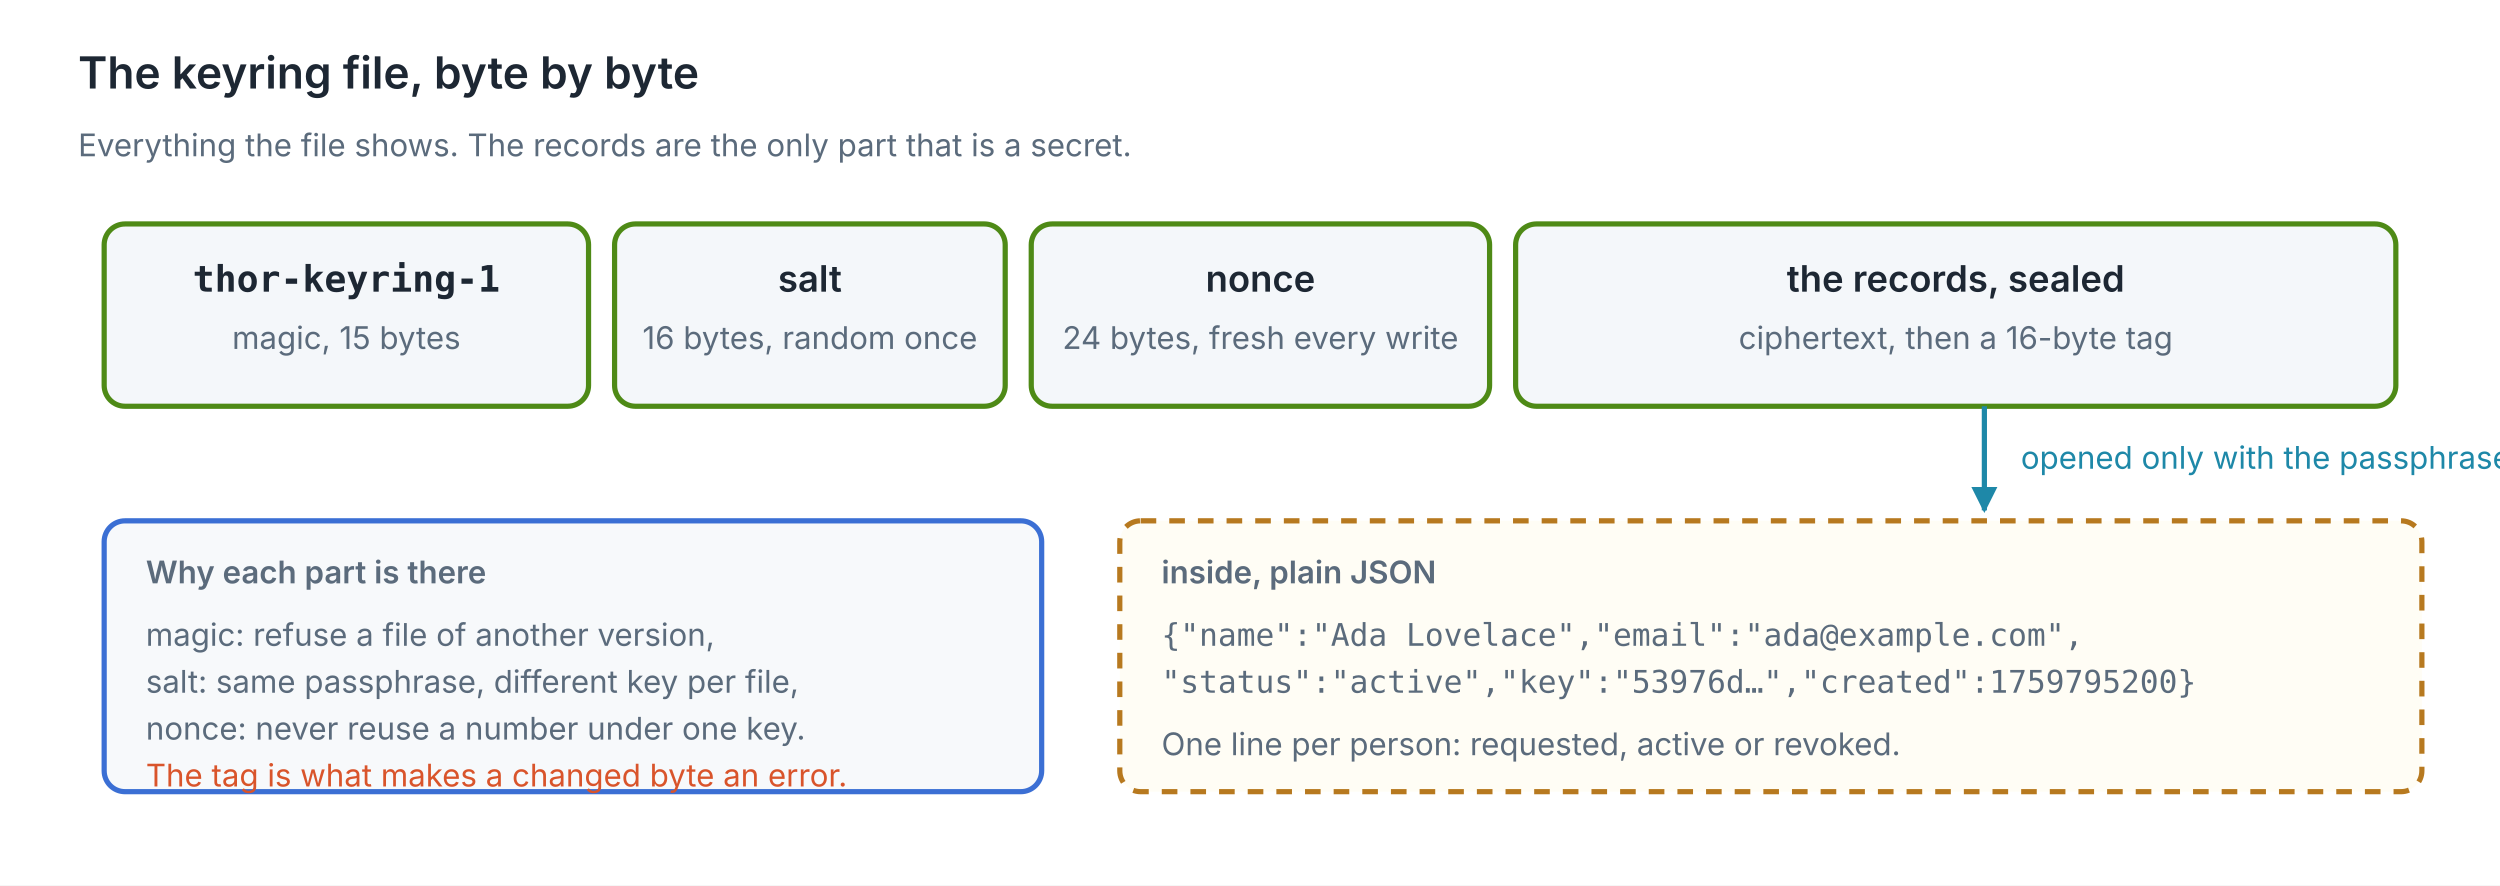
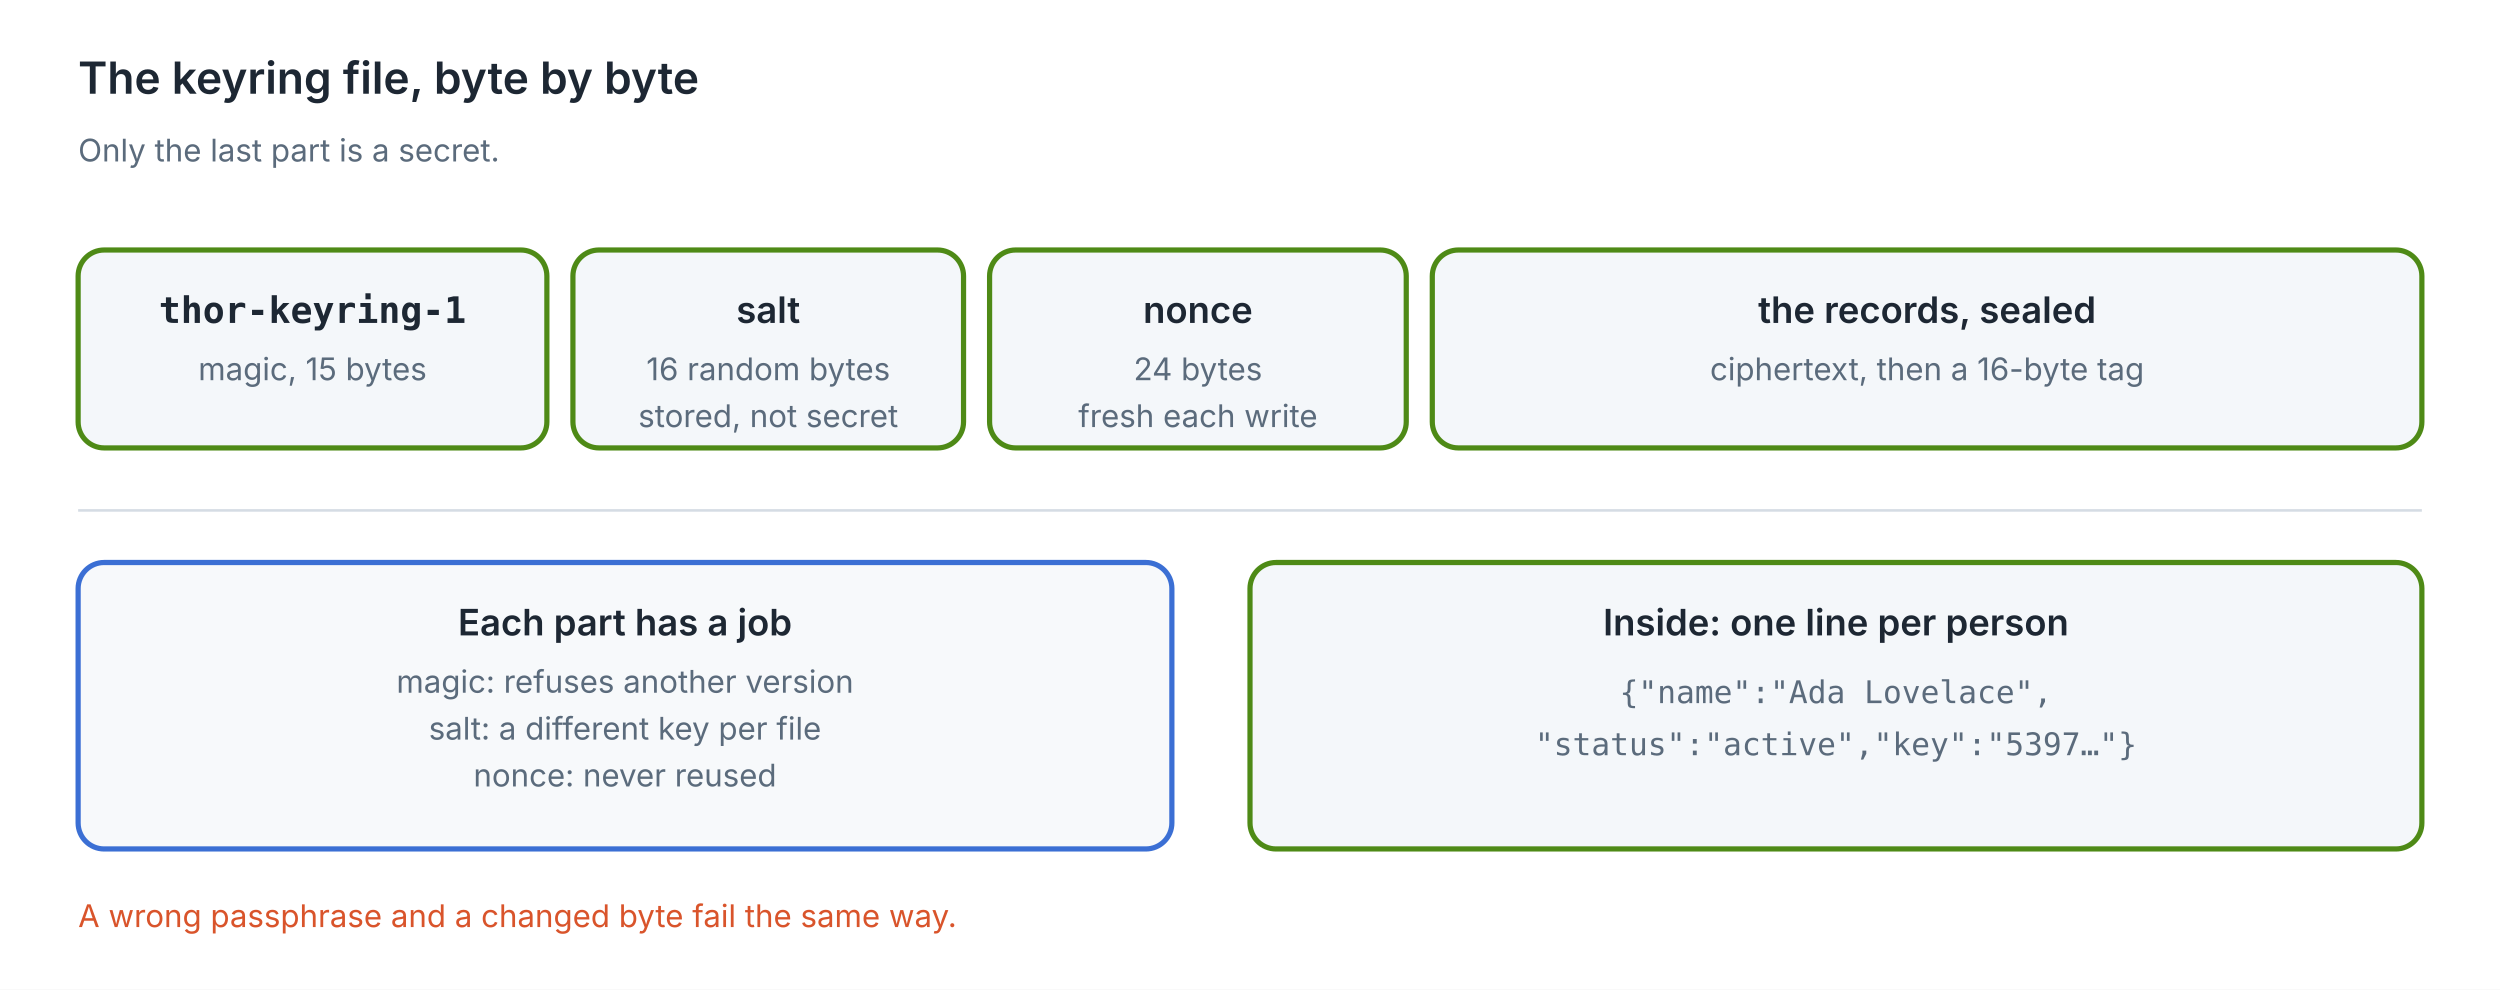
- <svg xmlns="http://www.w3.org/2000/svg" viewBox="0 0 960 340" width="960" height="340" role="img" aria-label="The keyring file: a 15-byte magic line, a 16-byte random salt, a 24-byte nonce, then the records sealed as ciphertext with a 16-byte tag. The plaintext inside is JSON: name, email, status, key and time per person.">
+ <svg xmlns="http://www.w3.org/2000/svg" viewBox="0 0 960 380" width="960" height="380" role="img" aria-label="The keyring file: a 15-byte magic line, a 16-byte random salt, a 24-byte nonce, then the records sealed as ciphertext with a 16-byte tag. Inside the sealed part is one JSON line per person: name, email, status and key. A wrong passphrase and a changed byte fail the same way.">
  <style>
    text { font-family: Inter, "Segoe UI", Helvetica, Arial, sans-serif; }
    .title { fill: #1D2733; font-size: 17px; font-weight: 600; }
    .name { fill: #1D2733; font-size: 14px; font-weight: 600; }
    .note { fill: #5B6B7C; font-size: 12px; }
    .label { fill: #1E88A8; font-size: 12px; }
    .warn { fill: #D9542B; font-size: 12px; }
    .num { fill: #1D2733; font-size: 12px; font-weight: 600; }
    .mono { font-family: "JetBrains Mono", Menlo, monospace; }
    .box { fill: #F4F7FA; stroke-width: 2; }
    .built { stroke: #4E8A16; }
-     .plain { fill: #FFFDF5; stroke: #B7791F; stroke-width: 2; stroke-dasharray: 6 5; }
+     .planned { fill: #F4F7FA; stroke: #B7791F; stroke-width: 2; stroke-dasharray: 7 5; }
    .outside { fill: #F7F9FB; stroke: #3B6FD4; stroke-width: 2; }
    .zone { fill: none; stroke: #8A99AB; stroke-width: 1.5; stroke-dasharray: 6 5; }
    .zonelabel { fill: #5B6B7C; font-size: 12px; font-weight: 600; }
    .flow { stroke: #1E88A8; stroke-width: 2; fill: none; stroke-linejoin: round; }
    .deny { stroke: #D9542B; stroke-width: 2; fill: none; stroke-dasharray: 5 4; stroke-linejoin: round; }
  </style>
-   <defs>
-     <marker id="arrow" viewBox="0 0 10 10" refX="9" refY="5" markerUnits="userSpaceOnUse" markerWidth="10" markerHeight="10" orient="auto">
-       <path d="M0,0 L10,5 L0,10 Z" fill="#1E88A8" />
-     </marker>
-     <marker id="arrow-deny" viewBox="0 0 10 10" refX="9" refY="5" markerUnits="userSpaceOnUse" markerWidth="10" markerHeight="10" orient="auto">
-       <path d="M0,0 L10,5 L0,10 Z" fill="#D9542B" />
-     </marker>
-   </defs>
-   <rect width="960" height="340" fill="#FFFFFF" />
-   <text x="30" y="34" class="title">The keyring file, byte by byte</text>
-   <text x="30" y="60" class="note" text-anchor="start">Everything the file shows. The records are the only part that is a secret.</text>
-   <rect x="40" y="86" width="186" height="70" rx="8" class="box built" />
-   <text x="133" y="112" class="mono name" text-anchor="middle">thor-keyring-1</text>
-   <text x="133" y="134" class="note" text-anchor="middle">magic, 15 bytes</text>
-   <rect x="236" y="86" width="150" height="70" rx="8" class="box built" />
-   <text x="311" y="112" class="name" text-anchor="middle">salt</text>
-   <text x="311" y="134" class="note" text-anchor="middle">16 bytes, random once</text>
-   <rect x="396" y="86" width="176" height="70" rx="8" class="box built" />
-   <text x="484" y="112" class="name" text-anchor="middle">nonce</text>
-   <text x="484" y="134" class="note" text-anchor="middle">24 bytes, fresh every write</text>
-   <rect x="582" y="86" width="338" height="70" rx="8" class="box built" />
-   <text x="751" y="112" class="name" text-anchor="middle">the records, sealed</text>
-   <text x="751" y="134" class="note" text-anchor="middle">ciphertext, then a 16-byte tag</text>
-   <path class="flow" d="M762,156 L762,196" marker-end="url(#arrow)" />
-   <text x="776" y="180" class="label" text-anchor="start">opened only with the passphrase</text>
-   <rect x="430" y="200" width="500" height="104" rx="8" class="plain" />
-   <text x="446" y="224" class="zonelabel">inside, plain JSON</text>
-   <text x="446" y="248" class="mono note">{"name":"Ada Lovelace","email":"ada@example.com",</text>
-   <text x="446" y="266" class="mono note"> "status":"active","key":"53976d…","created":1759795200}</text>
-   <text x="446" y="290" class="note">One line per person: requested, active or revoked.</text>
-   <rect x="40" y="200" width="360" height="104" rx="8" class="outside" />
-   <text x="56" y="224" class="zonelabel">Why each part is there</text>
-   <text x="56" y="248" class="note">magic: refuse a file of another version,</text>
-   <text x="56" y="266" class="note">salt: same passphrase, different key per file,</text>
-   <text x="56" y="284" class="note">nonce: never reuse a number under one key.</text>
-   <text x="56" y="302" class="warn">The tag is what makes a changed byte an error.</text>
+   <rect width="960" height="380" fill="#FFFFFF" />
+   <text x="30" y="36" class="title">The keyring file, byte by byte</text>
+   <text x="30" y="62" class="note">Only the last part is a secret.</text>
+   <rect x="30" y="96" width="180" height="76" rx="10" class="box built" />
+   <text x="120" y="124" class="mono name" text-anchor="middle">thor-keyring-1</text>
+   <text x="120" y="146" class="note" text-anchor="middle">magic, 15 bytes</text>
+   <rect x="220" y="96" width="150" height="76" rx="10" class="box built" />
+   <text x="295" y="124" class="name" text-anchor="middle">salt</text>
+   <text x="295" y="146" class="note" text-anchor="middle">16 random bytes</text>
+   <text x="295" y="164" class="note" text-anchor="middle">stored, not secret</text>
+   <rect x="380" y="96" width="160" height="76" rx="10" class="box built" />
+   <text x="460" y="124" class="name" text-anchor="middle">nonce</text>
+   <text x="460" y="146" class="note" text-anchor="middle">24 bytes</text>
+   <text x="460" y="164" class="note" text-anchor="middle">fresh each write</text>
+   <rect x="550" y="96" width="380" height="76" rx="10" class="box built" />
+   <text x="740" y="124" class="name" text-anchor="middle">the records, sealed</text>
+   <text x="740" y="146" class="note" text-anchor="middle">ciphertext, then a 16-byte tag</text>
+   <line x1="30" y1="196" x2="930" y2="196" stroke="#D5DCE4" stroke-width="1" />
+   <rect x="30" y="216" width="420" height="110" rx="10" class="outside" />
+   <text x="240" y="244" class="name" text-anchor="middle">Each part has a job</text>
+   <text x="240" y="266" class="note" text-anchor="middle">magic: refuses another version</text>
+   <text x="240" y="284" class="note" text-anchor="middle">salt: a different key per file</text>
+   <text x="240" y="302" class="note" text-anchor="middle">nonce: never reused</text>
+   <rect x="480" y="216" width="450" height="110" rx="10" class="box built" />
+   <text x="705" y="244" class="name" text-anchor="middle">Inside: one line per person</text>
+   <text x="705" y="270" class="note mono" text-anchor="middle">{"name":"Ada Lovelace",</text>
+   <text x="705" y="290" class="note mono" text-anchor="middle"> "status":"active","key":"5397…"}</text>
+   <text x="30" y="356" class="warn">A wrong passphrase and a changed byte fail the same way.</text>
</svg>
